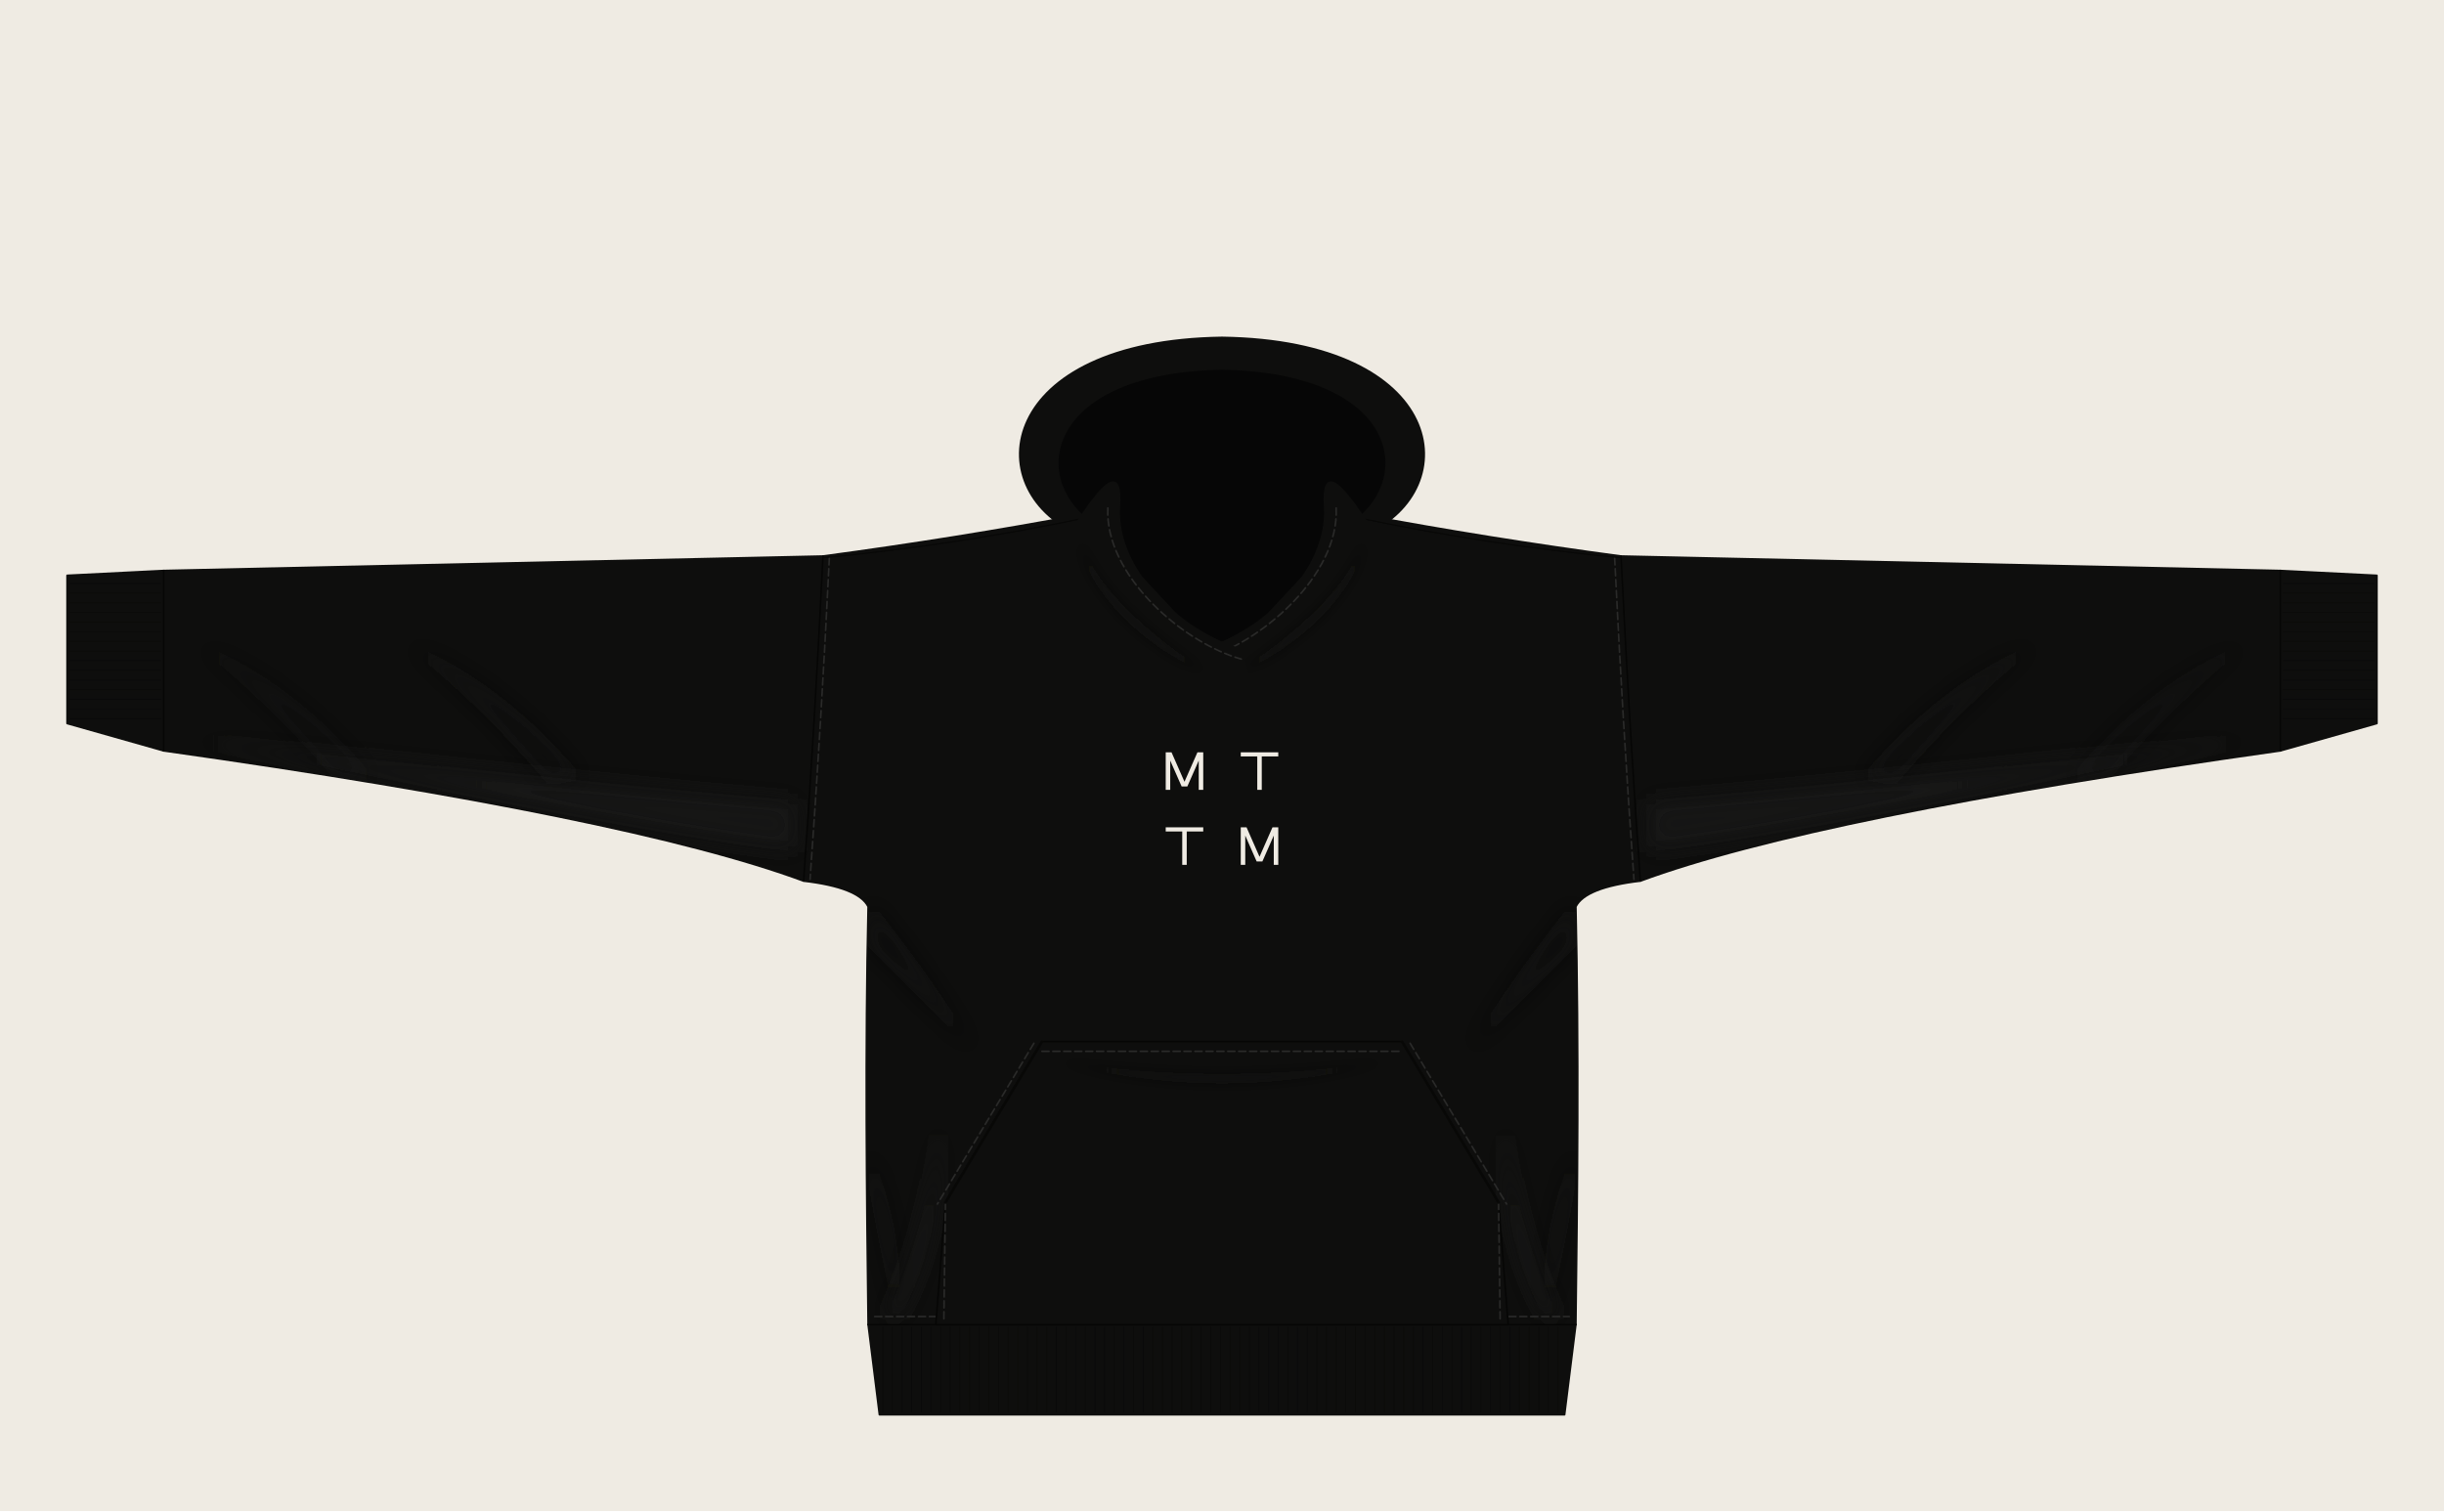
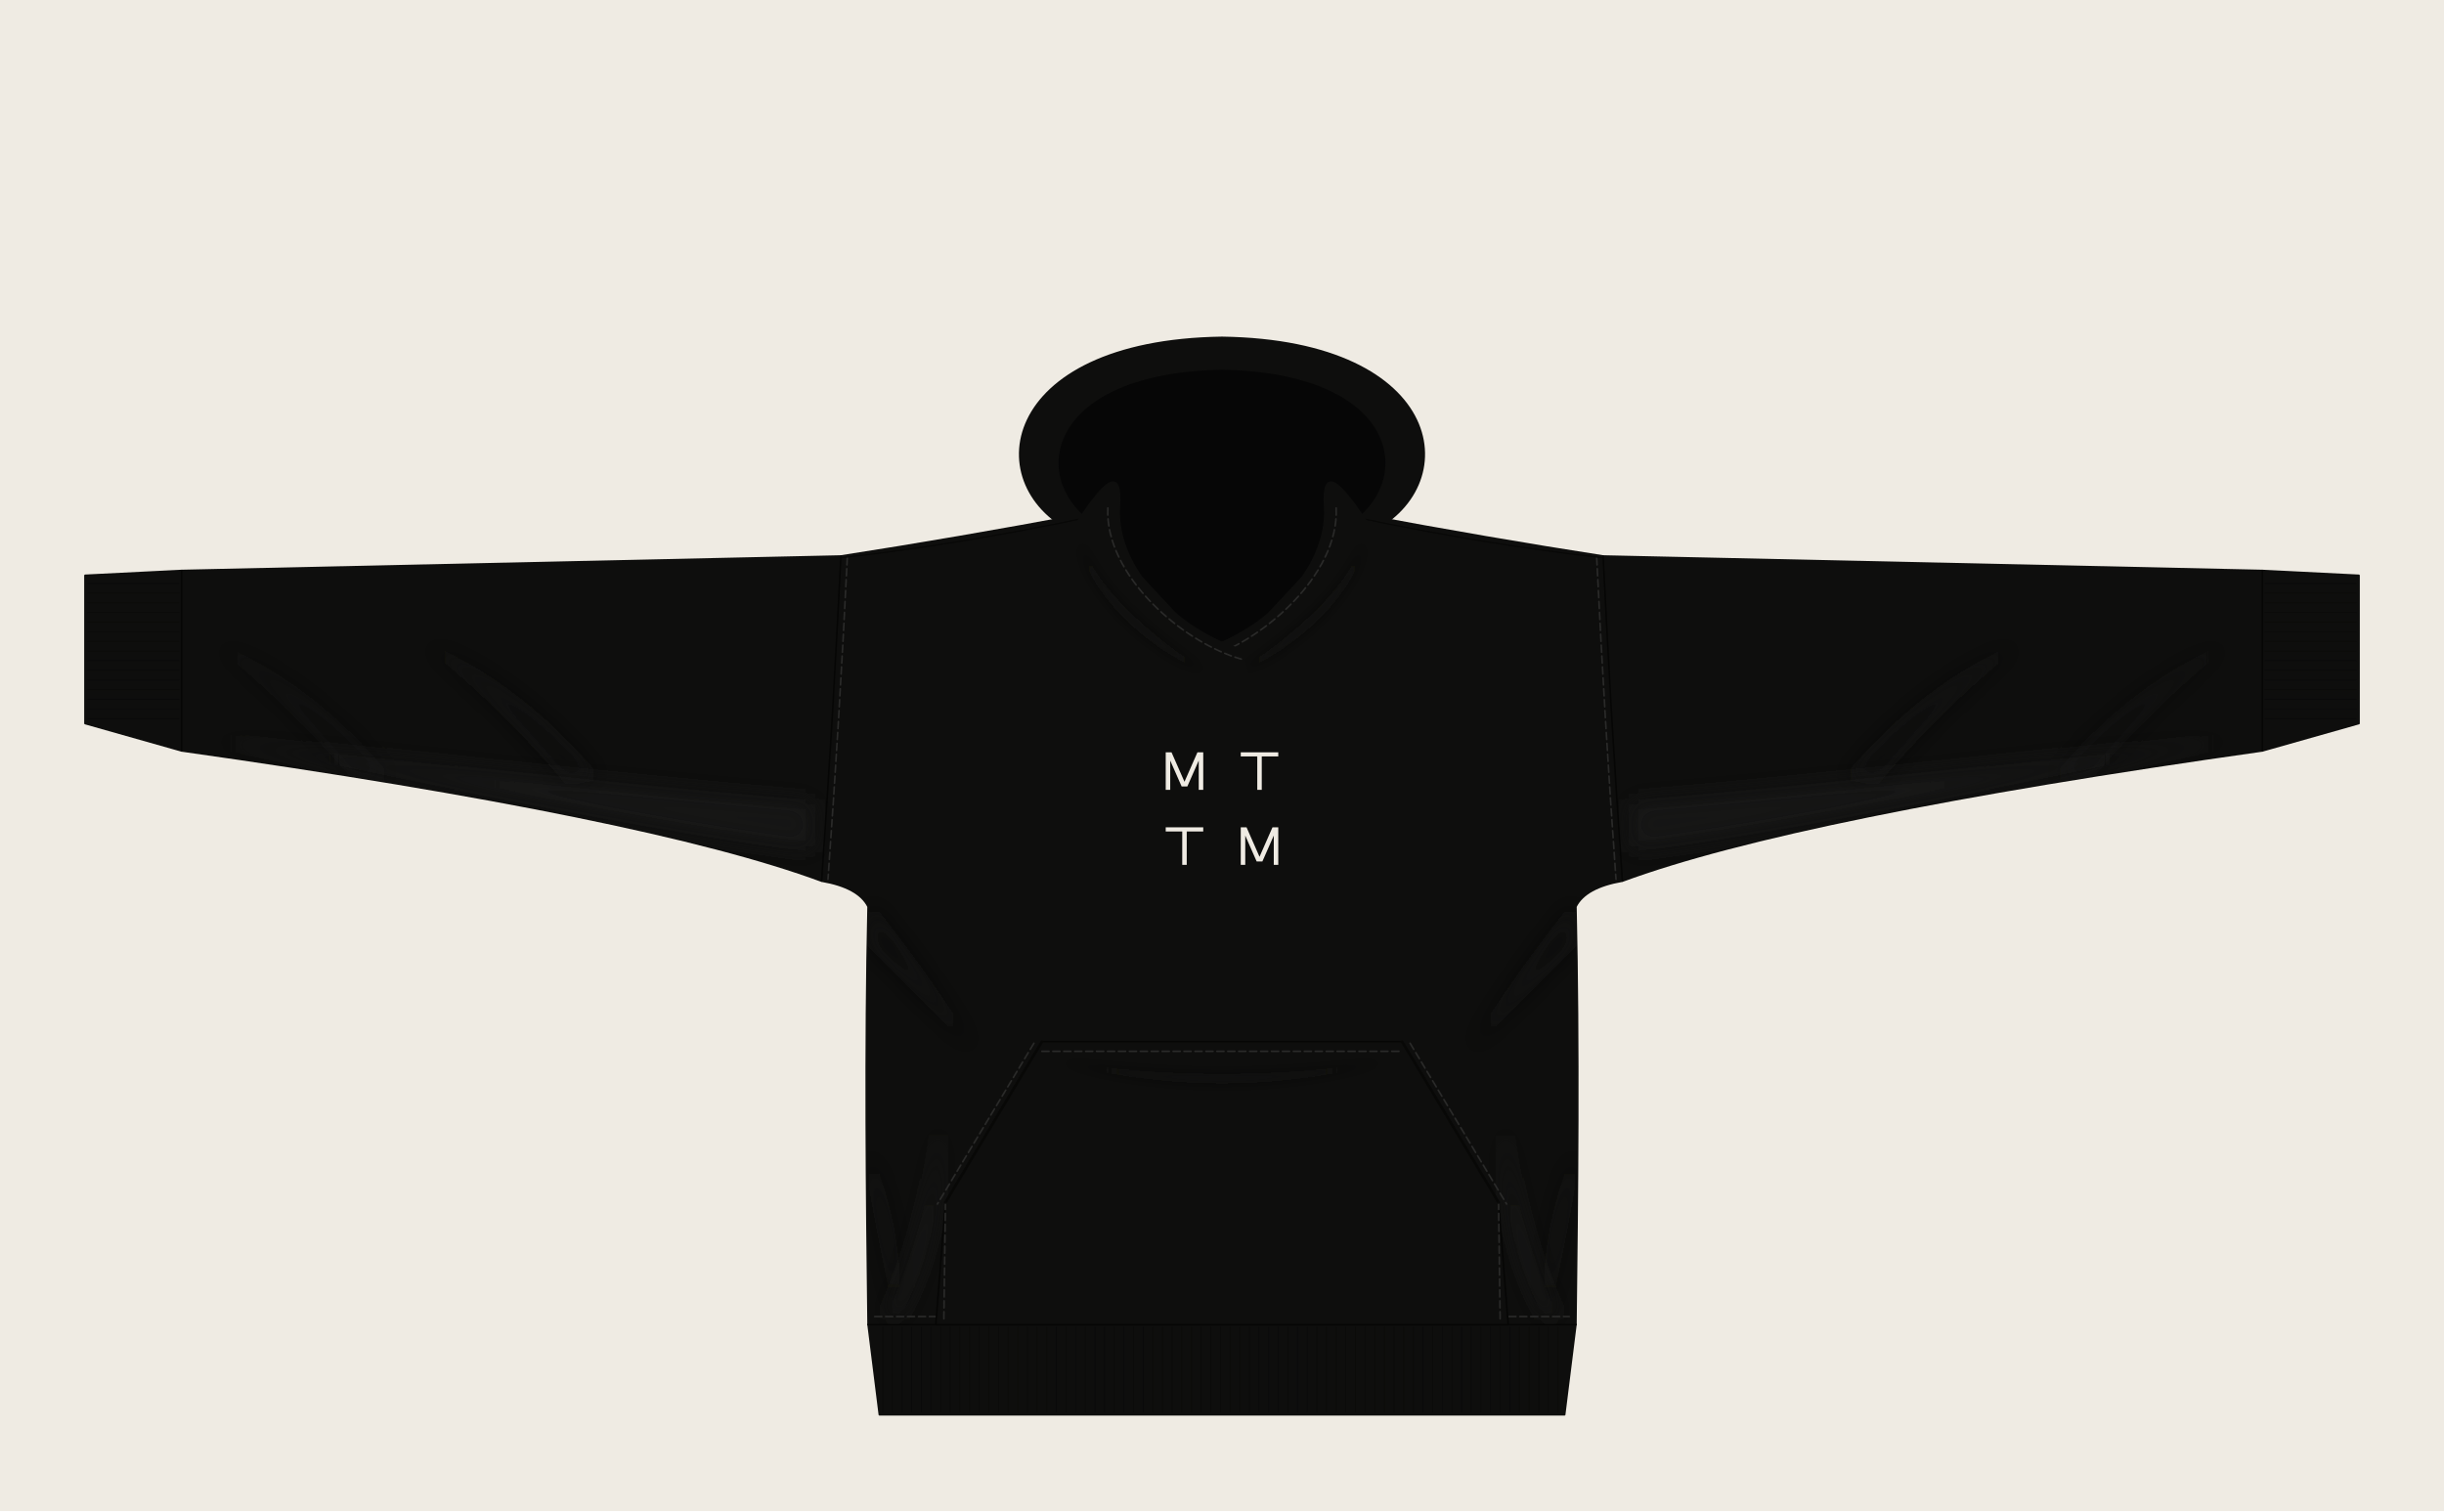
<svg xmlns="http://www.w3.org/2000/svg" viewBox="0 0 76.0 47.0" role="img" aria-label="MTTM mockup · hoodie · ink · front">
  <defs>
    <filter id="soft" x="-50%" y="-50%" width="200%" height="200%">
      <feGaussianBlur stdDeviation="0.35" />
    </filter>
    <filter id="softer" x="-50%" y="-50%" width="200%" height="200%">
      <feGaussianBlur stdDeviation="0.18" />
    </filter>
  </defs>
  <rect width="76.0" height="47.0" fill="#EFEBE3" />
  <path d="M 33.5 16.6 C 30.4 15.2 31.0 10.6 38.0 10.5 C 45.0 10.6 45.6 15.2 42.5 16.6 Z" fill="#0E0E0D" stroke="#0E0E0D" stroke-width="0.06" />
-   <path d="M 33.7 16.0 Q 29.7 16.75 25.59 17.3 L 5.09 17.75 L 5.09 23.35 Q 19.59 25.4 24.99 27.4 Q 26.7 27.6 27.0 28.2 C 26.9 32.6 26.95 37.2 27.0 41.2 L 49.0 41.2 C 49.05 37.2 49.1 32.6 49.0 28.2 Q 49.3 27.6 51.01 27.4 Q 56.41 25.4 70.91 23.35 L 70.91 17.75 L 50.41 17.3 Q 46.3 16.75 42.3 16.0 Z" fill="#0E0E0D" stroke="#0E0E0D" stroke-width="0.06" stroke-linejoin="round" />
-   <path d="M 5.09 17.75 L 2.09 17.9 L 2.09 22.5 L 5.09 23.35 Z" fill="#0E0E0D" stroke="#0E0E0D" stroke-width="0.06" stroke-linejoin="round" />
-   <path d="M 2.170 18.150 L 5.010 18.150 M 2.170 18.450 L 5.010 18.450 M 2.170 18.750 L 5.010 18.750 M 2.170 19.050 L 5.010 19.050 M 2.170 19.350 L 5.010 19.350 M 2.170 19.650 L 5.010 19.650 M 2.170 19.950 L 5.010 19.950 M 2.170 20.250 L 5.010 20.250 M 2.170 20.550 L 5.010 20.550 M 2.170 20.850 L 5.010 20.850 M 2.170 21.150 L 5.010 21.150 M 2.170 21.450 L 5.010 21.450 M 2.170 21.750 L 5.010 21.750 M 2.170 22.050 L 5.010 22.050 M 2.170 22.350 L 5.010 22.350" fill="none" stroke="#080807" stroke-width="0.03" stroke-linecap="round" stroke-linejoin="round" opacity="0.6" />
-   <path d="M 5.09 17.75 L 5.09 23.35" fill="none" stroke="#060605" stroke-width="0.05" stroke-linecap="round" stroke-linejoin="round" opacity="1.0" />
-   <path d="M 70.91 17.75 L 73.91 17.9 L 73.91 22.5 L 70.91 23.35 Z" fill="#0E0E0D" stroke="#0E0E0D" stroke-width="0.06" stroke-linejoin="round" />
-   <path d="M 70.990 18.150 L 73.830 18.150 M 70.990 18.450 L 73.830 18.450 M 70.990 18.750 L 73.830 18.750 M 70.990 19.050 L 73.830 19.050 M 70.990 19.350 L 73.830 19.350 M 70.990 19.650 L 73.830 19.650 M 70.990 19.950 L 73.830 19.950 M 70.990 20.250 L 73.830 20.250 M 70.990 20.550 L 73.830 20.550 M 70.990 20.850 L 73.830 20.850 M 70.990 21.150 L 73.830 21.150 M 70.990 21.450 L 73.830 21.450 M 70.990 21.750 L 73.830 21.750 M 70.990 22.050 L 73.830 22.050 M 70.990 22.350 L 73.830 22.350" fill="none" stroke="#080807" stroke-width="0.03" stroke-linecap="round" stroke-linejoin="round" opacity="0.6" />
-   <path d="M 70.91 17.75 L 70.91 23.35" fill="none" stroke="#060605" stroke-width="0.05" stroke-linecap="round" stroke-linejoin="round" opacity="1.0" />
+   <path d="M 33.7 16.0 Q 29.7 16.75 26.148 17.3 L 5.648 17.75 L 5.648 23.35 Q 20.148 25.4 25.548 27.4 Q 26.7 27.6 27.0 28.2 C 26.9 32.6 26.95 37.2 27.0 41.2 L 49.0 41.2 C 49.05 37.2 49.1 32.6 49.0 28.2 Q 49.3 27.6 50.452 27.4 Q 55.852 25.4 70.352 23.35 L 70.352 17.75 L 49.852 17.3 Q 46.3 16.75 42.3 16.0 Z" fill="#0E0E0D" stroke="#0E0E0D" stroke-width="0.06" stroke-linejoin="round" />
+   <path d="M 5.648 17.75 L 2.648 17.9 L 2.648 22.5 L 5.648 23.35 Z" fill="#0E0E0D" stroke="#0E0E0D" stroke-width="0.06" stroke-linejoin="round" />
+   <path d="M 2.728 18.150 L 5.568 18.150 M 2.728 18.450 L 5.568 18.450 M 2.728 18.750 L 5.568 18.750 M 2.728 19.050 L 5.568 19.050 M 2.728 19.350 L 5.568 19.350 M 2.728 19.650 L 5.568 19.650 M 2.728 19.950 L 5.568 19.950 M 2.728 20.250 L 5.568 20.250 M 2.728 20.550 L 5.568 20.550 M 2.728 20.850 L 5.568 20.850 M 2.728 21.150 L 5.568 21.150 M 2.728 21.450 L 5.568 21.450 M 2.728 21.750 L 5.568 21.750 M 2.728 22.050 L 5.568 22.050 M 2.728 22.350 L 5.568 22.350" fill="none" stroke="#080807" stroke-width="0.03" stroke-linecap="round" stroke-linejoin="round" opacity="0.6" />
+   <path d="M 5.648 17.75 L 5.648 23.35" fill="none" stroke="#060605" stroke-width="0.05" stroke-linecap="round" stroke-linejoin="round" opacity="1.0" />
+   <path d="M 70.352 17.75 L 73.352 17.9 L 73.352 22.5 L 70.352 23.35 Z" fill="#0E0E0D" stroke="#0E0E0D" stroke-width="0.06" stroke-linejoin="round" />
+   <path d="M 70.432 18.150 L 73.272 18.150 M 70.432 18.450 L 73.272 18.450 M 70.432 18.750 L 73.272 18.750 M 70.432 19.050 L 73.272 19.050 M 70.432 19.350 L 73.272 19.350 M 70.432 19.650 L 73.272 19.650 M 70.432 19.950 L 73.272 19.950 M 70.432 20.250 L 73.272 20.250 M 70.432 20.550 L 73.272 20.550 M 70.432 20.850 L 73.272 20.850 M 70.432 21.150 L 73.272 21.150 M 70.432 21.450 L 73.272 21.450 M 70.432 21.750 L 73.272 21.750 M 70.432 22.050 L 73.272 22.050 M 70.432 22.350 L 73.272 22.350" fill="none" stroke="#080807" stroke-width="0.03" stroke-linecap="round" stroke-linejoin="round" opacity="0.6" />
+   <path d="M 70.352 17.75 L 70.352 23.35" fill="none" stroke="#060605" stroke-width="0.05" stroke-linecap="round" stroke-linejoin="round" opacity="1.0" />
  <path d="M 27.0 41.2 L 49.0 41.2 L 48.65 44.0 L 27.35 44.0 Z" fill="#0E0E0D" stroke="#0E0E0D" stroke-width="0.06" stroke-linejoin="round" />
  <path d="M 27.450 41.280 L 27.450 43.920 M 27.750 41.280 L 27.750 43.920 M 28.050 41.280 L 28.050 43.920 M 28.350 41.280 L 28.350 43.920 M 28.650 41.280 L 28.650 43.920 M 28.950 41.280 L 28.950 43.920 M 29.250 41.280 L 29.250 43.920 M 29.550 41.280 L 29.550 43.920 M 29.850 41.280 L 29.850 43.920 M 30.150 41.280 L 30.150 43.920 M 30.450 41.280 L 30.450 43.920 M 30.750 41.280 L 30.750 43.920 M 31.050 41.280 L 31.050 43.920 M 31.350 41.280 L 31.350 43.920 M 31.650 41.280 L 31.650 43.920 M 31.950 41.280 L 31.950 43.920 M 32.250 41.280 L 32.250 43.920 M 32.550 41.280 L 32.550 43.920 M 32.850 41.280 L 32.850 43.920 M 33.150 41.280 L 33.150 43.920 M 33.450 41.280 L 33.450 43.920 M 33.750 41.280 L 33.750 43.920 M 34.050 41.280 L 34.050 43.920 M 34.350 41.280 L 34.350 43.920 M 34.650 41.280 L 34.650 43.920 M 34.950 41.280 L 34.950 43.920 M 35.250 41.280 L 35.250 43.920 M 35.550 41.280 L 35.550 43.920 M 35.850 41.280 L 35.850 43.920 M 36.150 41.280 L 36.150 43.920 M 36.450 41.280 L 36.450 43.920 M 36.750 41.280 L 36.750 43.920 M 37.050 41.280 L 37.050 43.920 M 37.350 41.280 L 37.350 43.920 M 37.650 41.280 L 37.650 43.920 M 37.950 41.280 L 37.950 43.920 M 38.250 41.280 L 38.250 43.920 M 38.550 41.280 L 38.550 43.920 M 38.850 41.280 L 38.850 43.920 M 39.150 41.280 L 39.150 43.920 M 39.450 41.280 L 39.450 43.920 M 39.750 41.280 L 39.750 43.920 M 40.050 41.280 L 40.050 43.920 M 40.350 41.280 L 40.350 43.920 M 40.650 41.280 L 40.650 43.920 M 40.950 41.280 L 40.950 43.920 M 41.250 41.280 L 41.250 43.920 M 41.550 41.280 L 41.550 43.920 M 41.850 41.280 L 41.850 43.920 M 42.150 41.280 L 42.150 43.920 M 42.450 41.280 L 42.450 43.920 M 42.750 41.280 L 42.750 43.920 M 43.050 41.280 L 43.050 43.920 M 43.350 41.280 L 43.350 43.920 M 43.650 41.280 L 43.650 43.920 M 43.950 41.280 L 43.950 43.920 M 44.250 41.280 L 44.250 43.920 M 44.550 41.280 L 44.550 43.920 M 44.850 41.280 L 44.850 43.920 M 45.150 41.280 L 45.150 43.920 M 45.450 41.280 L 45.450 43.920 M 45.750 41.280 L 45.750 43.920 M 46.050 41.280 L 46.050 43.920 M 46.350 41.280 L 46.350 43.920 M 46.650 41.280 L 46.650 43.920 M 46.950 41.280 L 46.950 43.920 M 47.250 41.280 L 47.250 43.920 M 47.550 41.280 L 47.550 43.920 M 47.850 41.280 L 47.850 43.920 M 48.150 41.280 L 48.150 43.920 M 48.450 41.280 L 48.450 43.920" fill="none" stroke="#080807" stroke-width="0.03" stroke-linecap="round" stroke-linejoin="round" opacity="0.6" />
  <path d="M 27.0 41.2 L 49.0 41.2" fill="none" stroke="#060605" stroke-width="0.05" stroke-linecap="round" stroke-linejoin="round" opacity="1.0" />
  <clipPath id="hoodclip">
-     <path d="M 33.7 16.0 Q 29.7 16.75 25.59 17.3 L 5.09 17.75 L 5.09 23.35 Q 19.59 25.4 24.99 27.4 Q 26.7 27.6 27.0 28.2 C 26.9 32.6 26.95 37.2 27.0 41.2 L 49.0 41.2 C 49.05 37.2 49.1 32.6 49.0 28.2 Q 49.3 27.6 51.01 27.4 Q 56.41 25.4 70.91 23.35 L 70.91 17.75 L 50.41 17.3 Q 46.3 16.75 42.3 16.0 Z" />
+     <path d="M 33.7 16.0 Q 29.7 16.75 26.148 17.3 L 5.648 17.75 L 5.648 23.35 Q 20.148 25.4 25.548 27.4 Q 26.7 27.6 27.0 28.2 C 26.9 32.6 26.95 37.2 27.0 41.2 L 49.0 41.2 C 49.05 37.2 49.1 32.6 49.0 28.2 Q 49.3 27.6 50.452 27.4 Q 55.852 25.4 70.352 23.35 L 70.352 17.75 L 49.852 17.3 Q 46.3 16.75 42.3 16.0 Z" />
  </clipPath>
  <g clip-path="url(#hoodclip)">
    <path d="M 27.0 28.0 Q 28.8 30.2 30.4 32.8 Q 28.6 31.0 27.0 29.4 Z" fill="#080807" opacity="0.55" filter="url(#soft)" />
    <path d="M 27.0 35.7 Q 28.2 38.6 27.9 41.2 Q 27.3 38.4 27.0 36.6 Z" fill="#080807" opacity="0.45" filter="url(#soft)" />
-     <path d="M 18.09 24.2 Q 15.59 21.2 12.59 20.0 Q 15.09 22.0 17.09 24.4 Z" fill="#080807" opacity="0.5" filter="url(#soft)" />
-     <path d="M 11.59 24.2 Q 9.09 21.2 6.09 20.0 Q 8.59 22.0 10.59 24.4 Z" fill="#080807" opacity="0.4" filter="url(#soft)" />
-     <path d="M 24.79 24.9 Q 19.59 24.5 5.69 22.95 Q 19.59 25.9 24.79 26.5 Z" fill="#1F1F1E" opacity="0.55" filter="url(#soft)" />
+     <path d="M 18.648 24.2 Q 16.148 21.2 13.148 20.0 Q 15.648 22.0 17.648 24.4 Z" fill="#080807" opacity="0.5" filter="url(#soft)" />
+     <path d="M 12.148 24.2 Q 9.648 21.2 6.648 20.0 Q 9.148 22.0 11.148 24.4 Z" fill="#080807" opacity="0.4" filter="url(#soft)" />
+     <path d="M 25.348 24.9 Q 20.148 24.5 6.248 22.95 Q 20.148 25.9 25.348 26.5 Z" fill="#1F1F1E" opacity="0.55" filter="url(#soft)" />
    <path d="M 28.0 41.0 Q 29.5 38.2 29.2 34.8 Q 28.8 38.2 27.5 41.0 Z" fill="#1F1F1E" opacity="0.5" filter="url(#soft)" />
    <path d="M 49.0 28.0 Q 47.2 30.2 45.6 32.8 Q 47.4 31.0 49.0 29.4 Z" fill="#080807" opacity="0.55" filter="url(#soft)" />
    <path d="M 49.0 35.7 Q 47.8 38.6 48.1 41.2 Q 48.7 38.4 49.0 36.6 Z" fill="#080807" opacity="0.45" filter="url(#soft)" />
-     <path d="M 57.91 24.2 Q 60.41 21.2 63.41 20.0 Q 60.91 22.0 58.91 24.4 Z" fill="#080807" opacity="0.5" filter="url(#soft)" />
-     <path d="M 64.41 24.2 Q 66.91 21.2 69.91 20.0 Q 67.41 22.0 65.41 24.4 Z" fill="#080807" opacity="0.4" filter="url(#soft)" />
-     <path d="M 51.21 24.9 Q 56.41 24.5 70.31 22.95 Q 56.41 25.9 51.21 26.5 Z" fill="#1F1F1E" opacity="0.55" filter="url(#soft)" />
+     <path d="M 57.352 24.2 Q 59.852 21.2 62.852 20.0 Q 60.352 22.0 58.352 24.4 Z" fill="#080807" opacity="0.5" filter="url(#soft)" />
+     <path d="M 63.852 24.2 Q 66.352 21.2 69.352 20.0 Q 66.852 22.0 64.852 24.4 Z" fill="#080807" opacity="0.4" filter="url(#soft)" />
+     <path d="M 50.652 24.9 Q 55.852 24.5 69.752 22.95 Q 55.852 25.9 50.652 26.5 Z" fill="#1F1F1E" opacity="0.55" filter="url(#soft)" />
    <path d="M 48.0 41.0 Q 46.5 38.2 46.8 34.8 Q 47.2 38.2 48.5 41.0 Z" fill="#1F1F1E" opacity="0.5" filter="url(#soft)" />
  </g>
-   <path d="M 25.59 17.3 Q 25.34 22.5 24.99 27.4" fill="none" stroke="#060605" stroke-width="0.05" stroke-linecap="round" stroke-linejoin="round" opacity="1.0" />
-   <path d="M 25.79 17.35 Q 25.54 22.5 25.19 27.35" fill="none" stroke="#2D2D2C" stroke-width="0.05" stroke-dasharray="0.22 0.12" stroke-linecap="round" opacity="0.9" />
-   <path d="M 33.55 16.15 Q 29.7 16.95 25.59 17.35" fill="none" stroke="#060605" stroke-width="0.04" stroke-linecap="round" stroke-linejoin="round" opacity="0.8" />
-   <path d="M 50.41 17.3 Q 50.66 22.5 51.01 27.4" fill="none" stroke="#060605" stroke-width="0.05" stroke-linecap="round" stroke-linejoin="round" opacity="1.0" />
-   <path d="M 50.21 17.35 Q 50.46 22.5 50.81 27.35" fill="none" stroke="#2D2D2C" stroke-width="0.05" stroke-dasharray="0.22 0.12" stroke-linecap="round" opacity="0.9" />
-   <path d="M 42.45 16.15 Q 46.3 16.95 50.41 17.35" fill="none" stroke="#060605" stroke-width="0.04" stroke-linecap="round" stroke-linejoin="round" opacity="0.8" />
+   <path d="M 26.148 17.3 Q 25.898 22.5 25.548 27.4" fill="none" stroke="#060605" stroke-width="0.05" stroke-linecap="round" stroke-linejoin="round" opacity="1.0" />
+   <path d="M 26.348 17.35 Q 26.098 22.5 25.748 27.35" fill="none" stroke="#2D2D2C" stroke-width="0.05" stroke-dasharray="0.22 0.12" stroke-linecap="round" opacity="0.9" />
+   <path d="M 33.55 16.15 Q 29.7 16.95 26.148 17.35" fill="none" stroke="#060605" stroke-width="0.04" stroke-linecap="round" stroke-linejoin="round" opacity="0.8" />
+   <path d="M 49.852 17.3 Q 50.102 22.5 50.452 27.4" fill="none" stroke="#060605" stroke-width="0.05" stroke-linecap="round" stroke-linejoin="round" opacity="1.0" />
+   <path d="M 49.652 17.35 Q 49.902 22.5 50.252 27.35" fill="none" stroke="#2D2D2C" stroke-width="0.05" stroke-dasharray="0.22 0.12" stroke-linecap="round" opacity="0.9" />
+   <path d="M 42.45 16.15 Q 46.3 16.95 49.852 17.35" fill="none" stroke="#060605" stroke-width="0.04" stroke-linecap="round" stroke-linejoin="round" opacity="0.8" />
  <path d="M 27.2 40.95 L 48.8 40.95" fill="none" stroke="#2D2D2C" stroke-width="0.05" stroke-dasharray="0.22 0.12" stroke-linecap="round" opacity="0.9" />
  <path d="M 32.4 32.4 L 43.6 32.4 L 46.6 37.4 L 46.9 41.2 L 29.1 41.2 L 29.4 37.4 Z" fill="#0E0E0D" stroke="#060605" stroke-width="0.05" stroke-linejoin="round" />
  <path d="M 32.8 33.0 Q 38.0 33.8 43.2 33.0 Q 38.0 34.4 32.8 33.0 Z" fill="#080807" opacity="0.45" filter="url(#softer)" />
  <path d="M 32.4 32.7 L 43.6 32.7" fill="none" stroke="#2D2D2C" stroke-width="0.05" stroke-dasharray="0.22 0.12" stroke-linecap="round" opacity="0.9" />
  <path d="M 32.15 32.45 L 29.15 37.45" fill="none" stroke="#2D2D2C" stroke-width="0.05" stroke-dasharray="0.22 0.12" stroke-linecap="round" opacity="0.9" />
  <path d="M 29.4 37.4 L 29.35 41.1" fill="none" stroke="#2D2D2C" stroke-width="0.05" stroke-dasharray="0.22 0.12" stroke-linecap="round" opacity="0.9" />
  <path d="M 32.4 32.4 L 29.4 37.4" fill="none" stroke="#080807" stroke-width="0.09" stroke-linecap="round" stroke-linejoin="round" opacity="0.9" />
  <path d="M 43.85 32.45 L 46.85 37.45" fill="none" stroke="#2D2D2C" stroke-width="0.05" stroke-dasharray="0.22 0.12" stroke-linecap="round" opacity="0.9" />
  <path d="M 46.6 37.4 L 46.65 41.1" fill="none" stroke="#2D2D2C" stroke-width="0.05" stroke-dasharray="0.22 0.12" stroke-linecap="round" opacity="0.9" />
  <path d="M 43.6 32.4 L 46.6 37.4" fill="none" stroke="#080807" stroke-width="0.09" stroke-linecap="round" stroke-linejoin="round" opacity="0.9" />
  <path d="M 33.9 16.2 C 32.0 14.8 32.6 11.6 38.0 11.5 C 43.4 11.6 44.0 14.8 42.1 16.2 L 38.0 20.6 Z" fill="#060606" />
  <path d="M 42.6 16.4 C 42.6 18.6 39.6 21.0 37.1 21.4 L 37.4 20.2 C 39.2 19.7 41.3 17.8 41.2 15.8 C 41.1 14.4 41.7 15.0 42.6 16.4 Z" fill="#0E0E0D" stroke="#0E0E0D" stroke-width="0.06" stroke-linejoin="round" />
  <path d="M 41.55 15.8 C 41.65 17.9 39.2 20.0 37.4 20.5" fill="none" stroke="#2D2D2C" stroke-width="0.05" stroke-dasharray="0.22 0.12" stroke-linecap="round" opacity="0.9" />
  <path d="M 42.4 16.8 C 42.3 18.4 40.2 20.3 38.5 20.9 C 40.0 19.9 41.9 18.4 42.4 16.8 Z" fill="#080807" opacity="0.5" filter="url(#softer)" />
  <path d="M 33.4 16.4 C 33.4 18.6 36.4 21.0 38.9 21.4 L 38.6 20.2 C 36.8 19.7 34.7 17.8 34.8 15.8 C 34.9 14.4 34.3 15.0 33.4 16.4 Z" fill="#0E0E0D" stroke="#0E0E0D" stroke-width="0.06" stroke-linejoin="round" />
  <path d="M 34.45 15.8 C 34.35 17.9 36.8 20.0 38.6 20.5" fill="none" stroke="#2D2D2C" stroke-width="0.05" stroke-dasharray="0.22 0.12" stroke-linecap="round" opacity="0.9" />
  <path d="M 33.6 16.8 C 33.7 18.4 35.8 20.3 37.5 20.9 C 36.0 19.9 34.1 18.4 33.6 16.8 Z" fill="#080807" opacity="0.5" filter="url(#softer)" />
  <svg x="36.25" y="23.4" width="3.5" height="3.5" viewBox="-50 0 300 300" role="img" aria-label="MTTM monogram">
    <path fill="#EFEBE3" d="M-50 100H-38V21.93L-7.61 91H7.61L38 21.93V100H50V0H34.54L0 78.5L-34.54 0H-50Z M150 11H194V100H206V11H250V0H150Z M-50 211H-6V300H6V211H50V200H-50Z M150 300H162V221.93L192.39 291H207.61L238 221.93V300H250V200H234.54L200 278.5L165.46 200H150Z" />
  </svg>
</svg>
